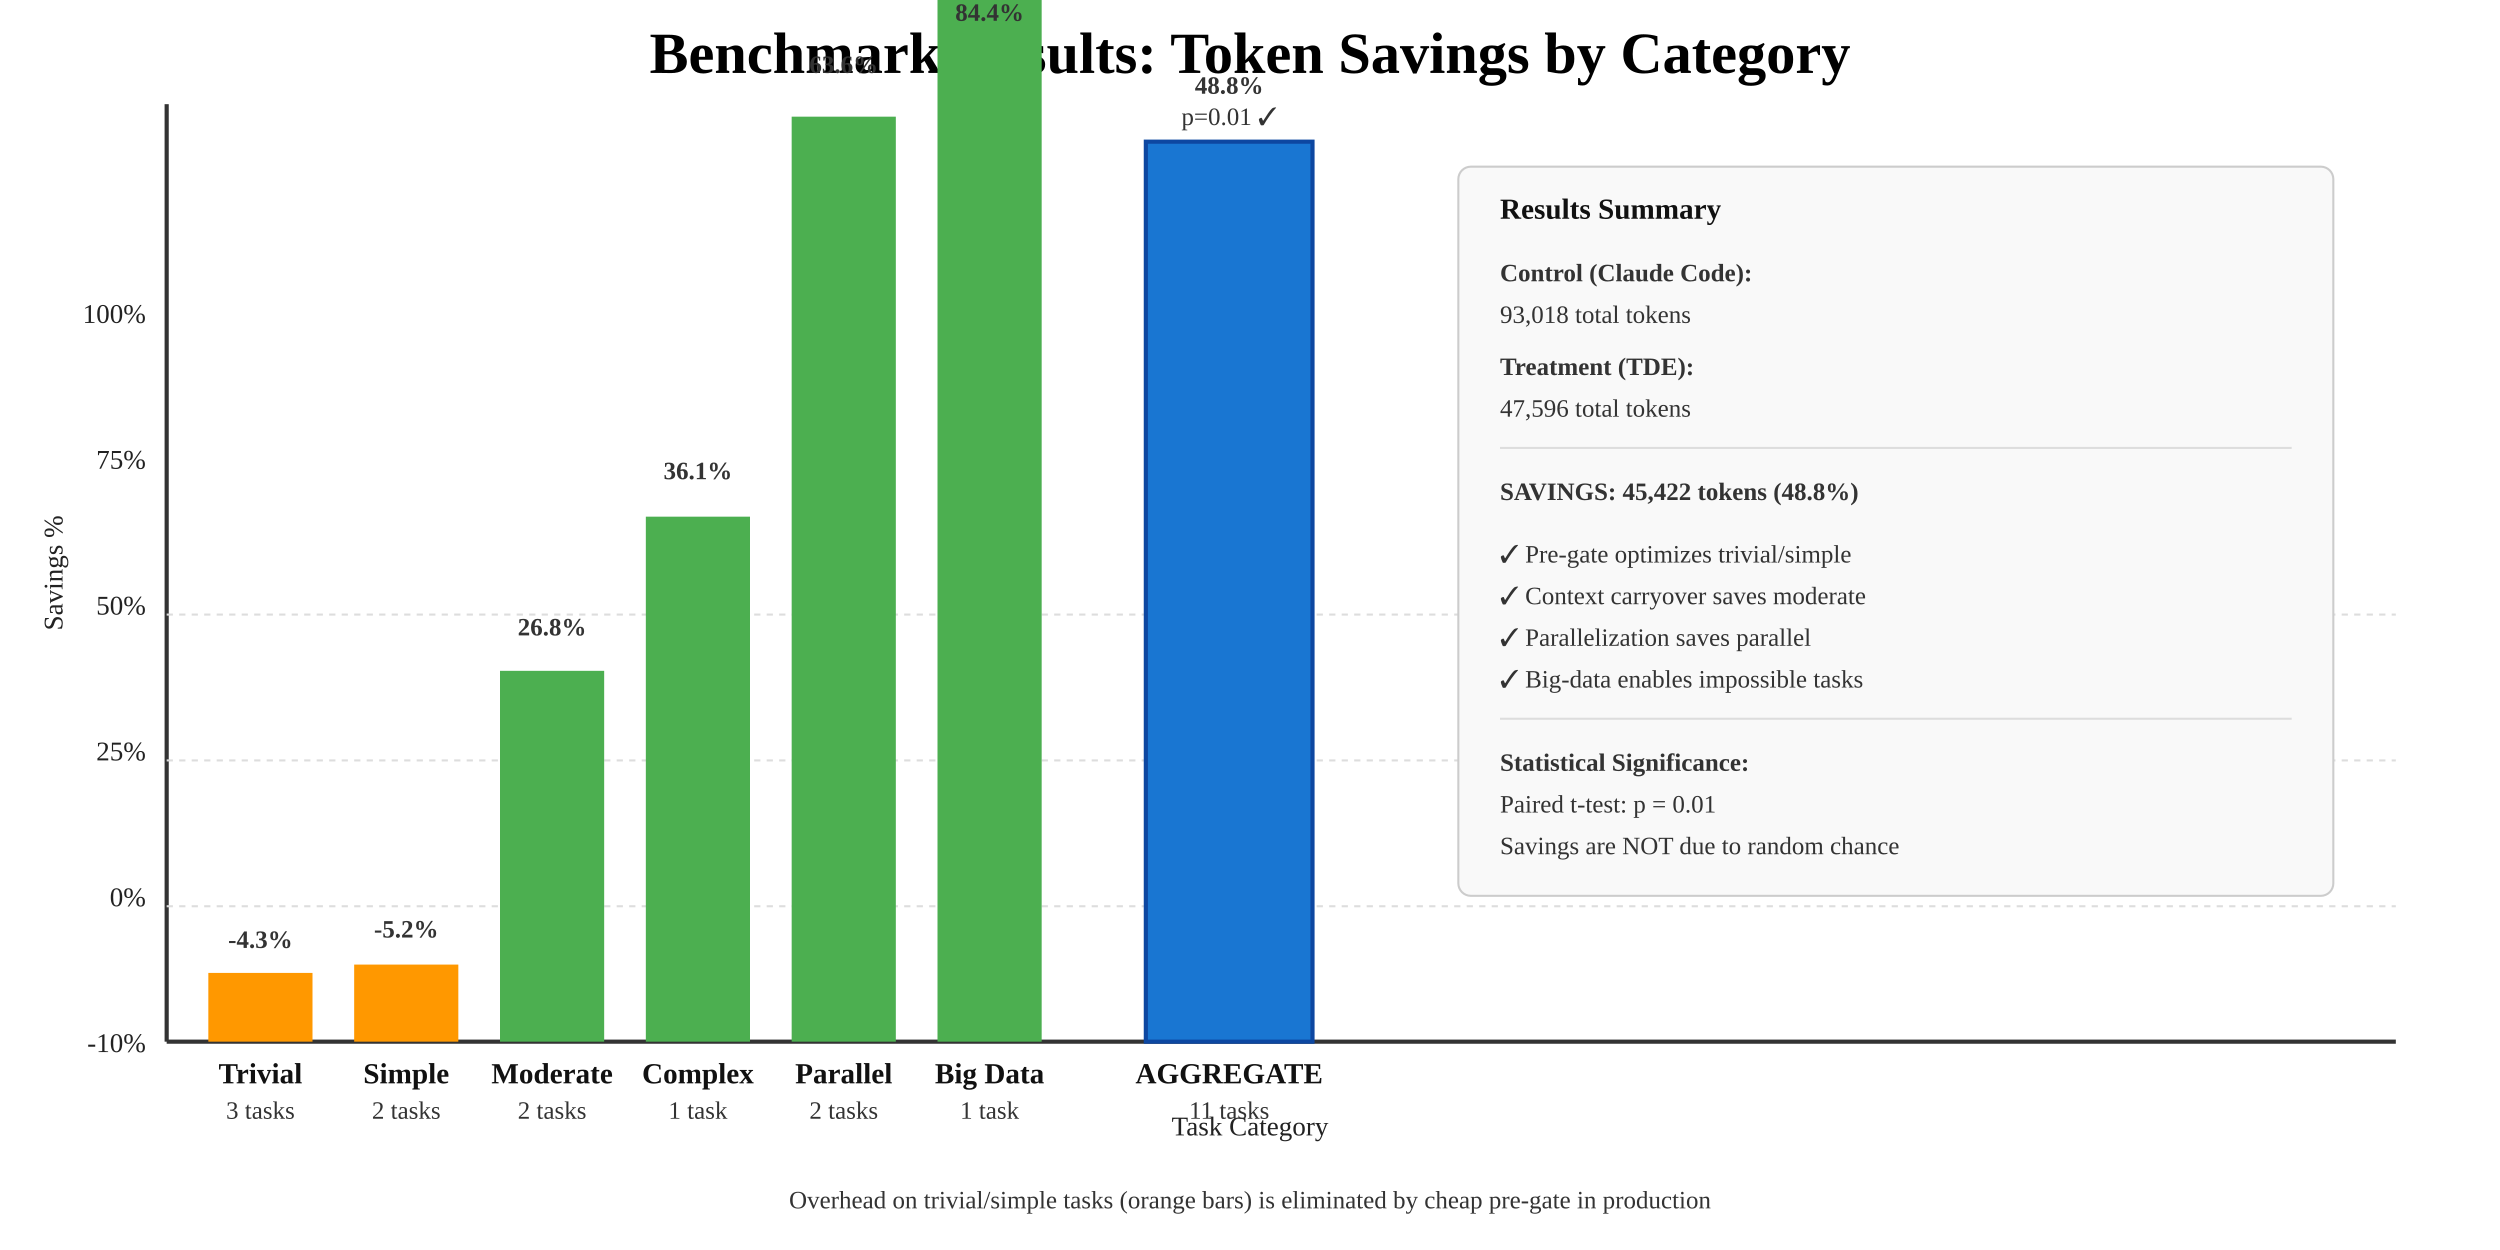
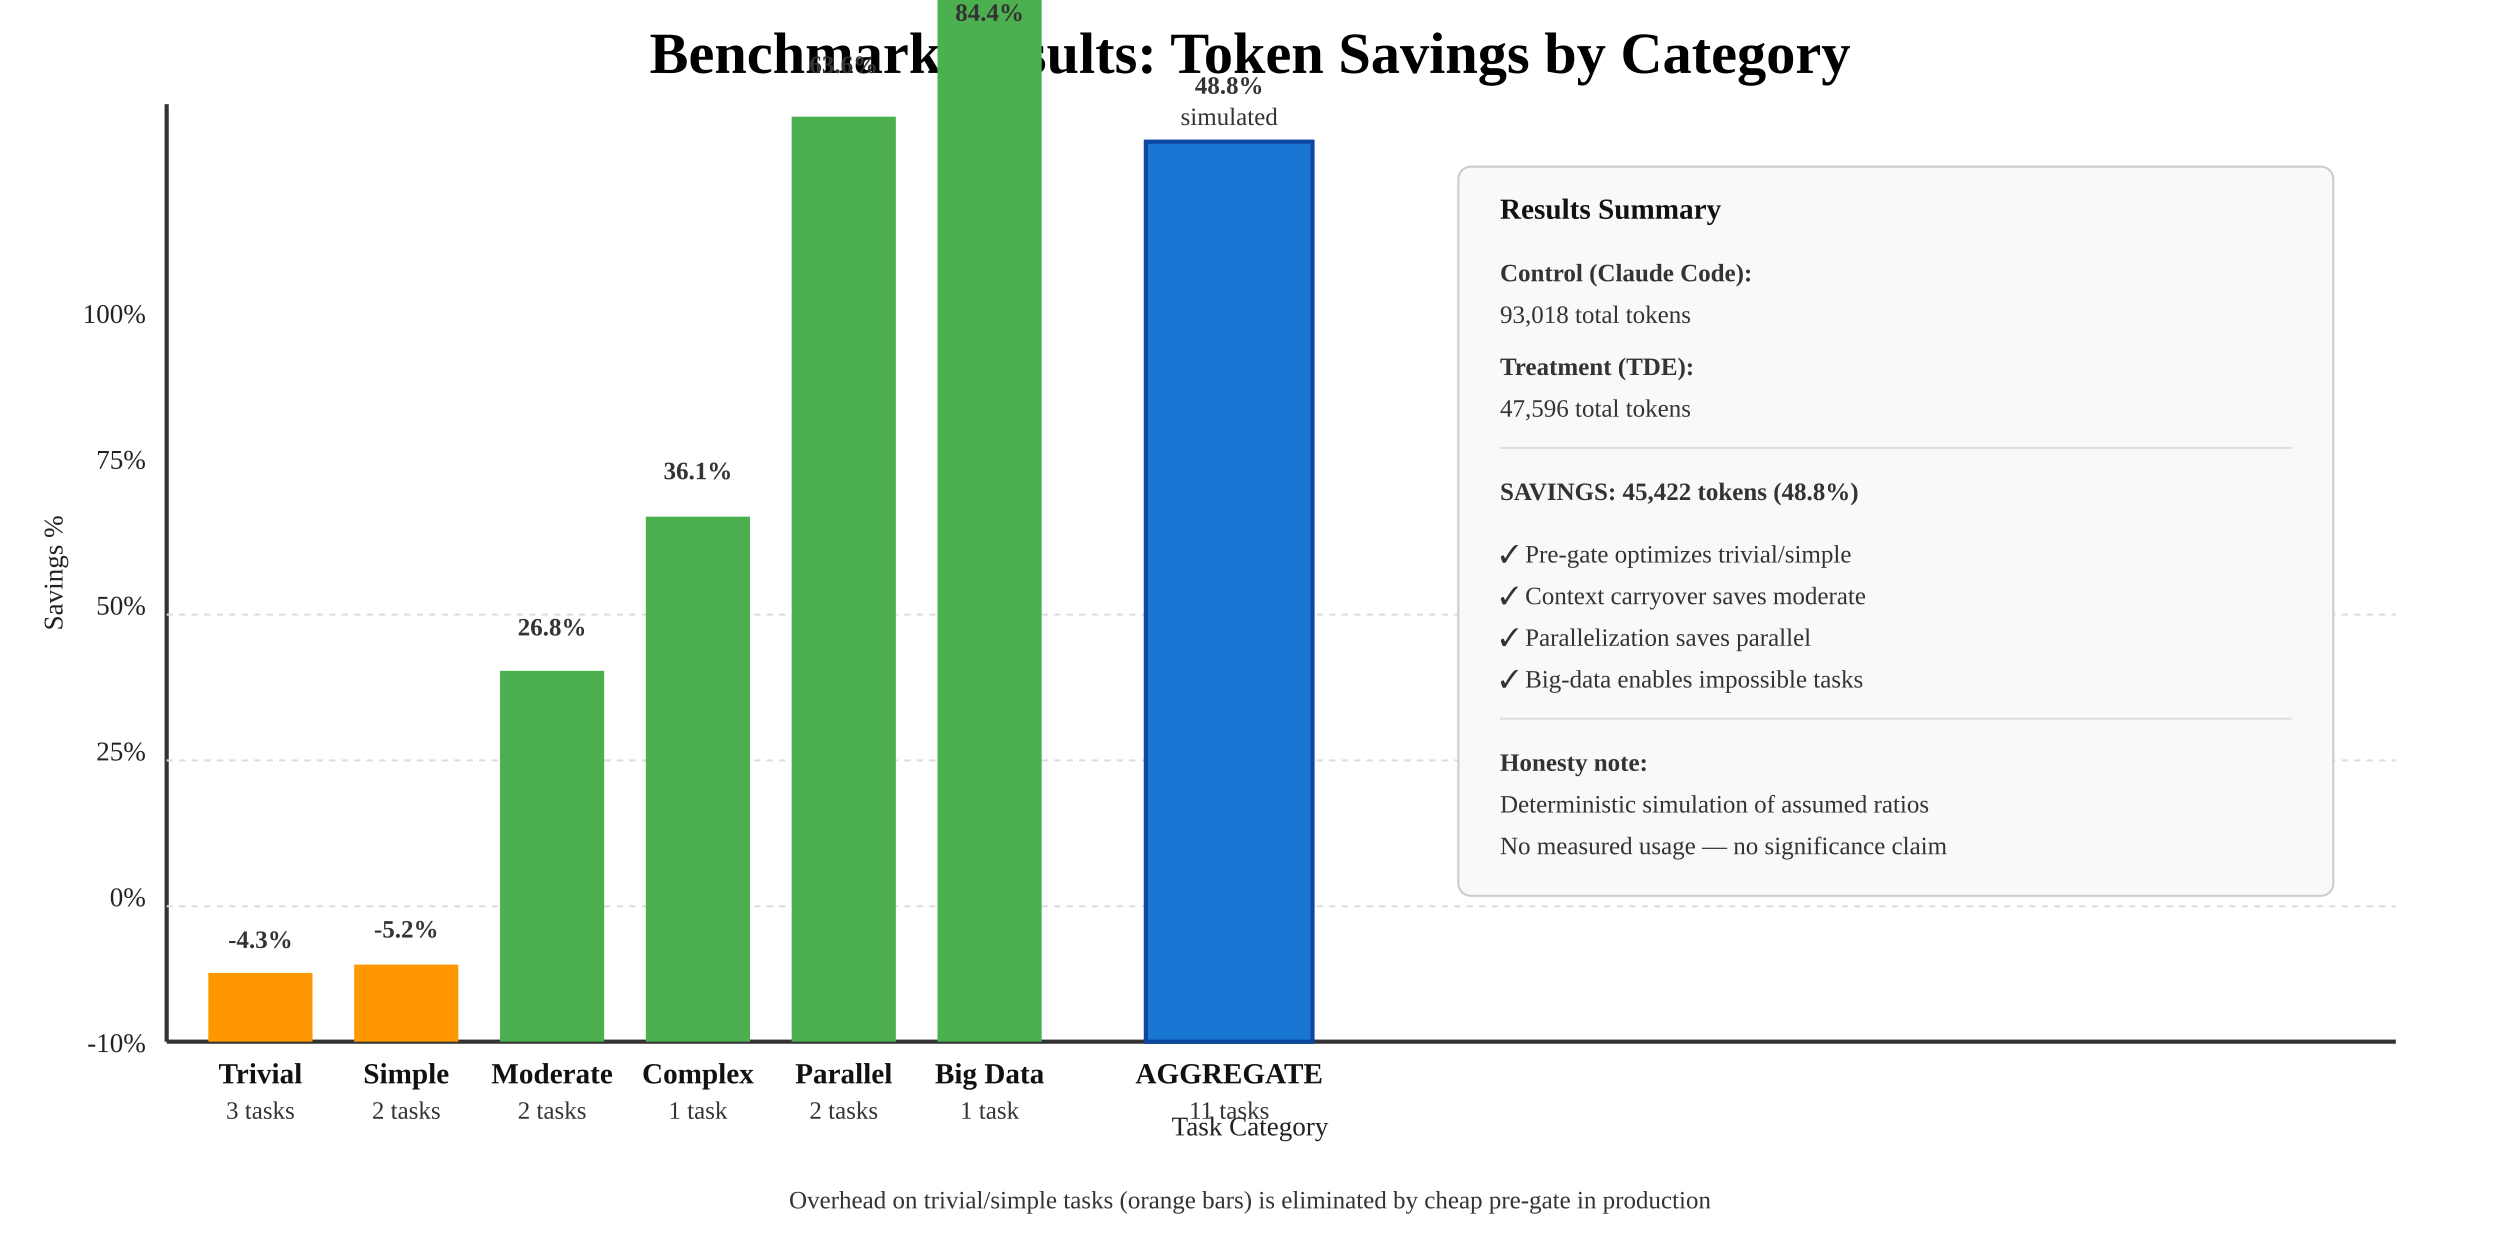
<svg xmlns="http://www.w3.org/2000/svg" viewBox="0 0 1200 600">
  <defs>
    <style>
      .title { font-size: 28px; font-weight: bold; fill: #000; }
      .axis-label { font-size: 13px; fill: #222; }
      .category { font-size: 14px; font-weight: bold; fill: #111; }
      .metric { font-size: 12px; fill: #333; }
      .savings-good { fill: #4caf50; }
      .savings-neutral { fill: #999; }
      .savings-negative { fill: #ff9800; }
    </style>
  </defs>
  <text x="600" y="35" class="title" text-anchor="middle">Benchmark Results: Token Savings by Category</text>
  <line x1="80" y1="500" x2="80" y2="50" stroke="#333" stroke-width="2" />
  <text x="30" y="275" class="axis-label" text-anchor="middle" transform="rotate(-90 30 275)">Savings %</text>
  <text x="70" y="505" class="axis-label" text-anchor="end">-10%</text>
  <text x="70" y="435" class="axis-label" text-anchor="end">0%</text>
  <text x="70" y="365" class="axis-label" text-anchor="end">25%</text>
  <text x="70" y="295" class="axis-label" text-anchor="end">50%</text>
  <text x="70" y="225" class="axis-label" text-anchor="end">75%</text>
  <text x="70" y="155" class="axis-label" text-anchor="end">100%</text>
  <line x1="80" y1="435" x2="1150" y2="435" stroke="#ddd" stroke-width="1" stroke-dasharray="3,3" />
  <line x1="80" y1="365" x2="1150" y2="365" stroke="#ddd" stroke-width="1" stroke-dasharray="3,3" />
  <line x1="80" y1="295" x2="1150" y2="295" stroke="#ddd" stroke-width="1" stroke-dasharray="3,3" />
  <line x1="80" y1="500" x2="1150" y2="500" stroke="#333" stroke-width="2" />
  <text x="600" y="545" class="axis-label" text-anchor="middle">Task Category</text>
  <g>
    <rect x="100" y="467" width="50" height="33" class="savings-negative" />
    <text x="125" y="520" class="category" text-anchor="middle">Trivial</text>
    <text x="125" y="537" class="metric" text-anchor="middle" font-size="11">3 tasks</text>
    <text x="125" y="455" class="metric" text-anchor="middle" font-weight="bold">-4.3%</text>
  </g>
  <g>
    <rect x="170" y="463" width="50" height="37" class="savings-negative" />
    <text x="195" y="520" class="category" text-anchor="middle">Simple</text>
    <text x="195" y="537" class="metric" text-anchor="middle" font-size="11">2 tasks</text>
    <text x="195" y="450" class="metric" text-anchor="middle" font-weight="bold">-5.2%</text>
  </g>
  <g>
    <rect x="240" y="322" width="50" height="178" class="savings-good" />
    <text x="265" y="520" class="category" text-anchor="middle">Moderate</text>
    <text x="265" y="537" class="metric" text-anchor="middle" font-size="11">2 tasks</text>
    <text x="265" y="305" class="metric" text-anchor="middle" font-weight="bold">26.8%</text>
  </g>
  <g>
    <rect x="310" y="248" width="50" height="252" class="savings-good" />
    <text x="335" y="520" class="category" text-anchor="middle">Complex</text>
    <text x="335" y="537" class="metric" text-anchor="middle" font-size="11">1 task</text>
    <text x="335" y="230" class="metric" text-anchor="middle" font-weight="bold">36.1%</text>
  </g>
  <g>
    <rect x="380" y="56" width="50" height="444" class="savings-good" />
    <text x="405" y="520" class="category" text-anchor="middle">Parallel</text>
    <text x="405" y="537" class="metric" text-anchor="middle" font-size="11">2 tasks</text>
    <text x="405" y="35" class="metric" text-anchor="middle" font-weight="bold">63.6%</text>
  </g>
  <g>
    <rect x="450" y="-89" width="50" height="589" class="savings-good" />
    <text x="475" y="520" class="category" text-anchor="middle">Big Data</text>
    <text x="475" y="537" class="metric" text-anchor="middle" font-size="11">1 task</text>
    <text x="475" y="10" class="metric" text-anchor="middle" font-weight="bold">84.4%</text>
  </g>
  <g>
    <rect x="550" y="68" width="80" height="432" fill="#1976d2" stroke="#0d47a1" stroke-width="2" />
    <text x="590" y="520" class="category" text-anchor="middle">AGGREGATE</text>
    <text x="590" y="537" class="metric" text-anchor="middle" font-size="11">11 tasks</text>
    <text x="590" y="45" class="metric" text-anchor="middle" font-weight="bold" fill="#0d47a1" font-size="14">48.8%</text>
-     <text x="590" y="60" class="metric" text-anchor="middle" font-size="11" fill="#0d47a1">p=0.01 ✓</text>
+     <text x="590" y="60" class="metric" text-anchor="middle" font-size="11" fill="#0d47a1">simulated</text>
  </g>
  <g>
    <rect x="700" y="80" width="420" height="350" fill="#f9f9f9" stroke="#ccc" stroke-width="1" rx="6" />
    <text x="720" y="105" class="category" fill="#333">Results Summary</text>
    <text x="720" y="135" class="metric" font-weight="bold">Control (Claude Code):</text>
    <text x="720" y="155" class="metric">93,018 total tokens</text>
    <text x="720" y="180" class="metric" font-weight="bold">Treatment (TDE):</text>
    <text x="720" y="200" class="metric">47,596 total tokens</text>
    <line x1="720" y1="215" x2="1100" y2="215" stroke="#ddd" stroke-width="1" />
    <text x="720" y="240" class="metric" font-weight="bold" fill="#4caf50" font-size="14">
      SAVINGS: 45,422 tokens (48.8%)
    </text>
    <text x="720" y="270" class="metric" font-size="11">✓ Pre-gate optimizes trivial/simple</text>
    <text x="720" y="290" class="metric" font-size="11">✓ Context carryover saves moderate</text>
    <text x="720" y="310" class="metric" font-size="11">✓ Parallelization saves parallel</text>
    <text x="720" y="330" class="metric" font-size="11">✓ Big-data enables impossible tasks</text>
    <line x1="720" y1="345" x2="1100" y2="345" stroke="#ddd" stroke-width="1" />
-     <text x="720" y="370" class="metric" font-size="11" font-weight="bold">Statistical Significance:</text>
-     <text x="720" y="390" class="metric" font-size="11">Paired t-test: p = 0.01</text>
-     <text x="720" y="410" class="metric" font-size="11">Savings are NOT due to random chance</text>
+     <text x="720" y="370" class="metric" font-size="11" font-weight="bold">Honesty note:</text>
+     <text x="720" y="390" class="metric" font-size="11">Deterministic simulation of assumed ratios</text>
+     <text x="720" y="410" class="metric" font-size="11">No measured usage — no significance claim</text>
  </g>
  <text x="600" y="580" class="metric" text-anchor="middle" font-size="11" fill="#666">
    Overhead on trivial/simple tasks (orange bars) is eliminated by cheap pre-gate in production
  </text>
</svg>
